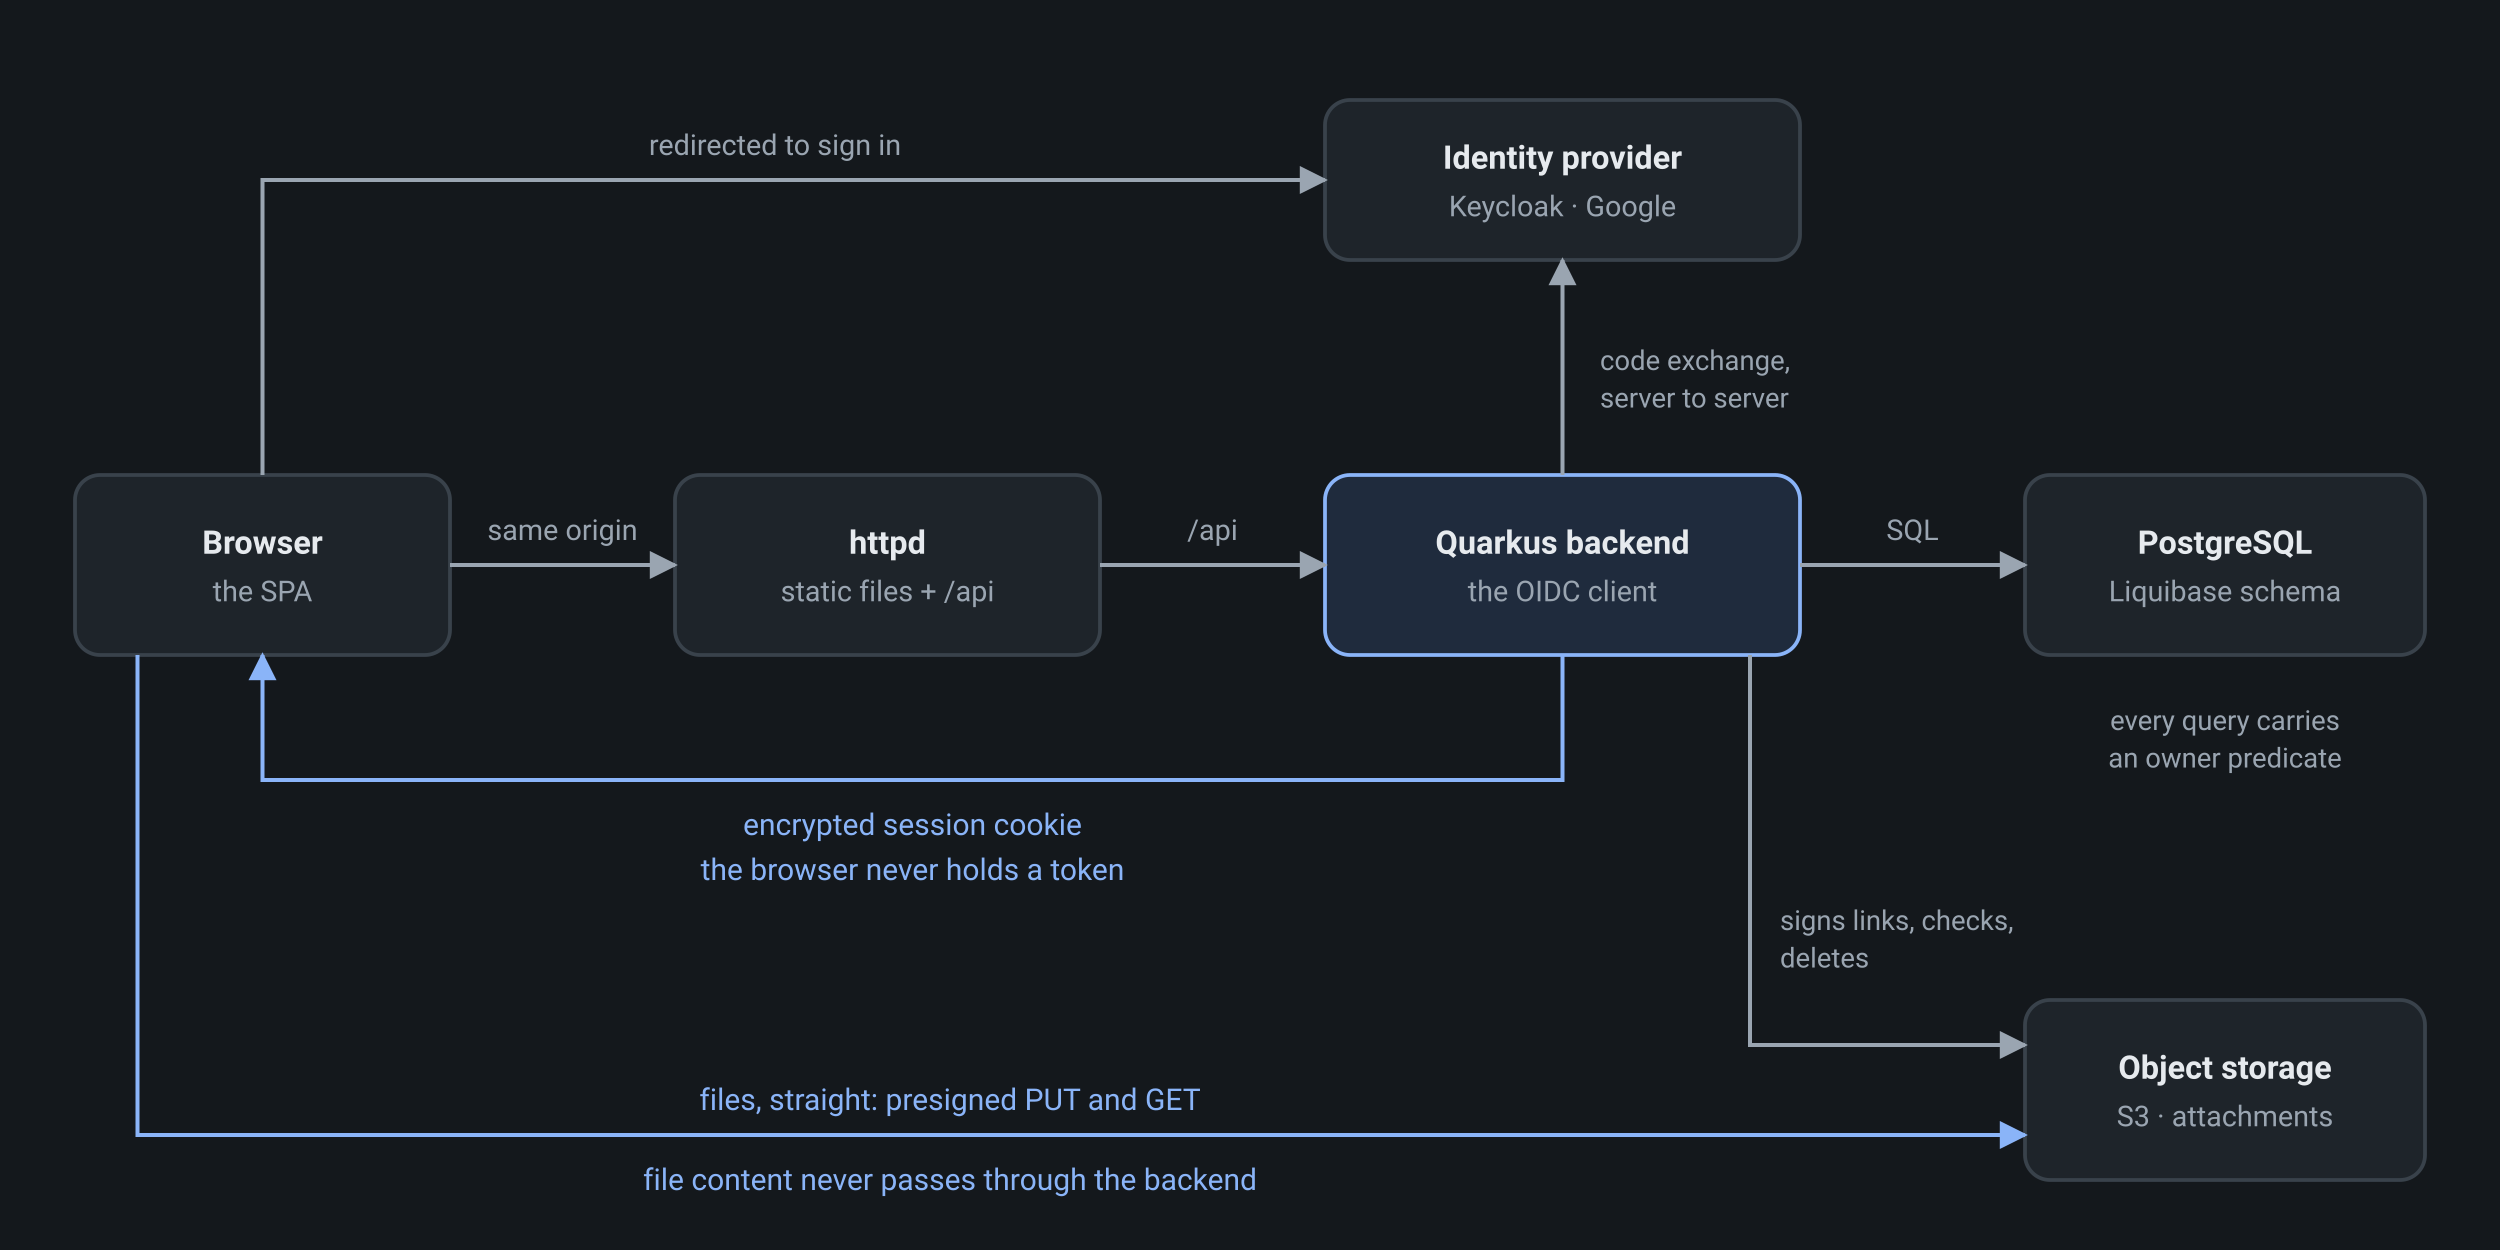
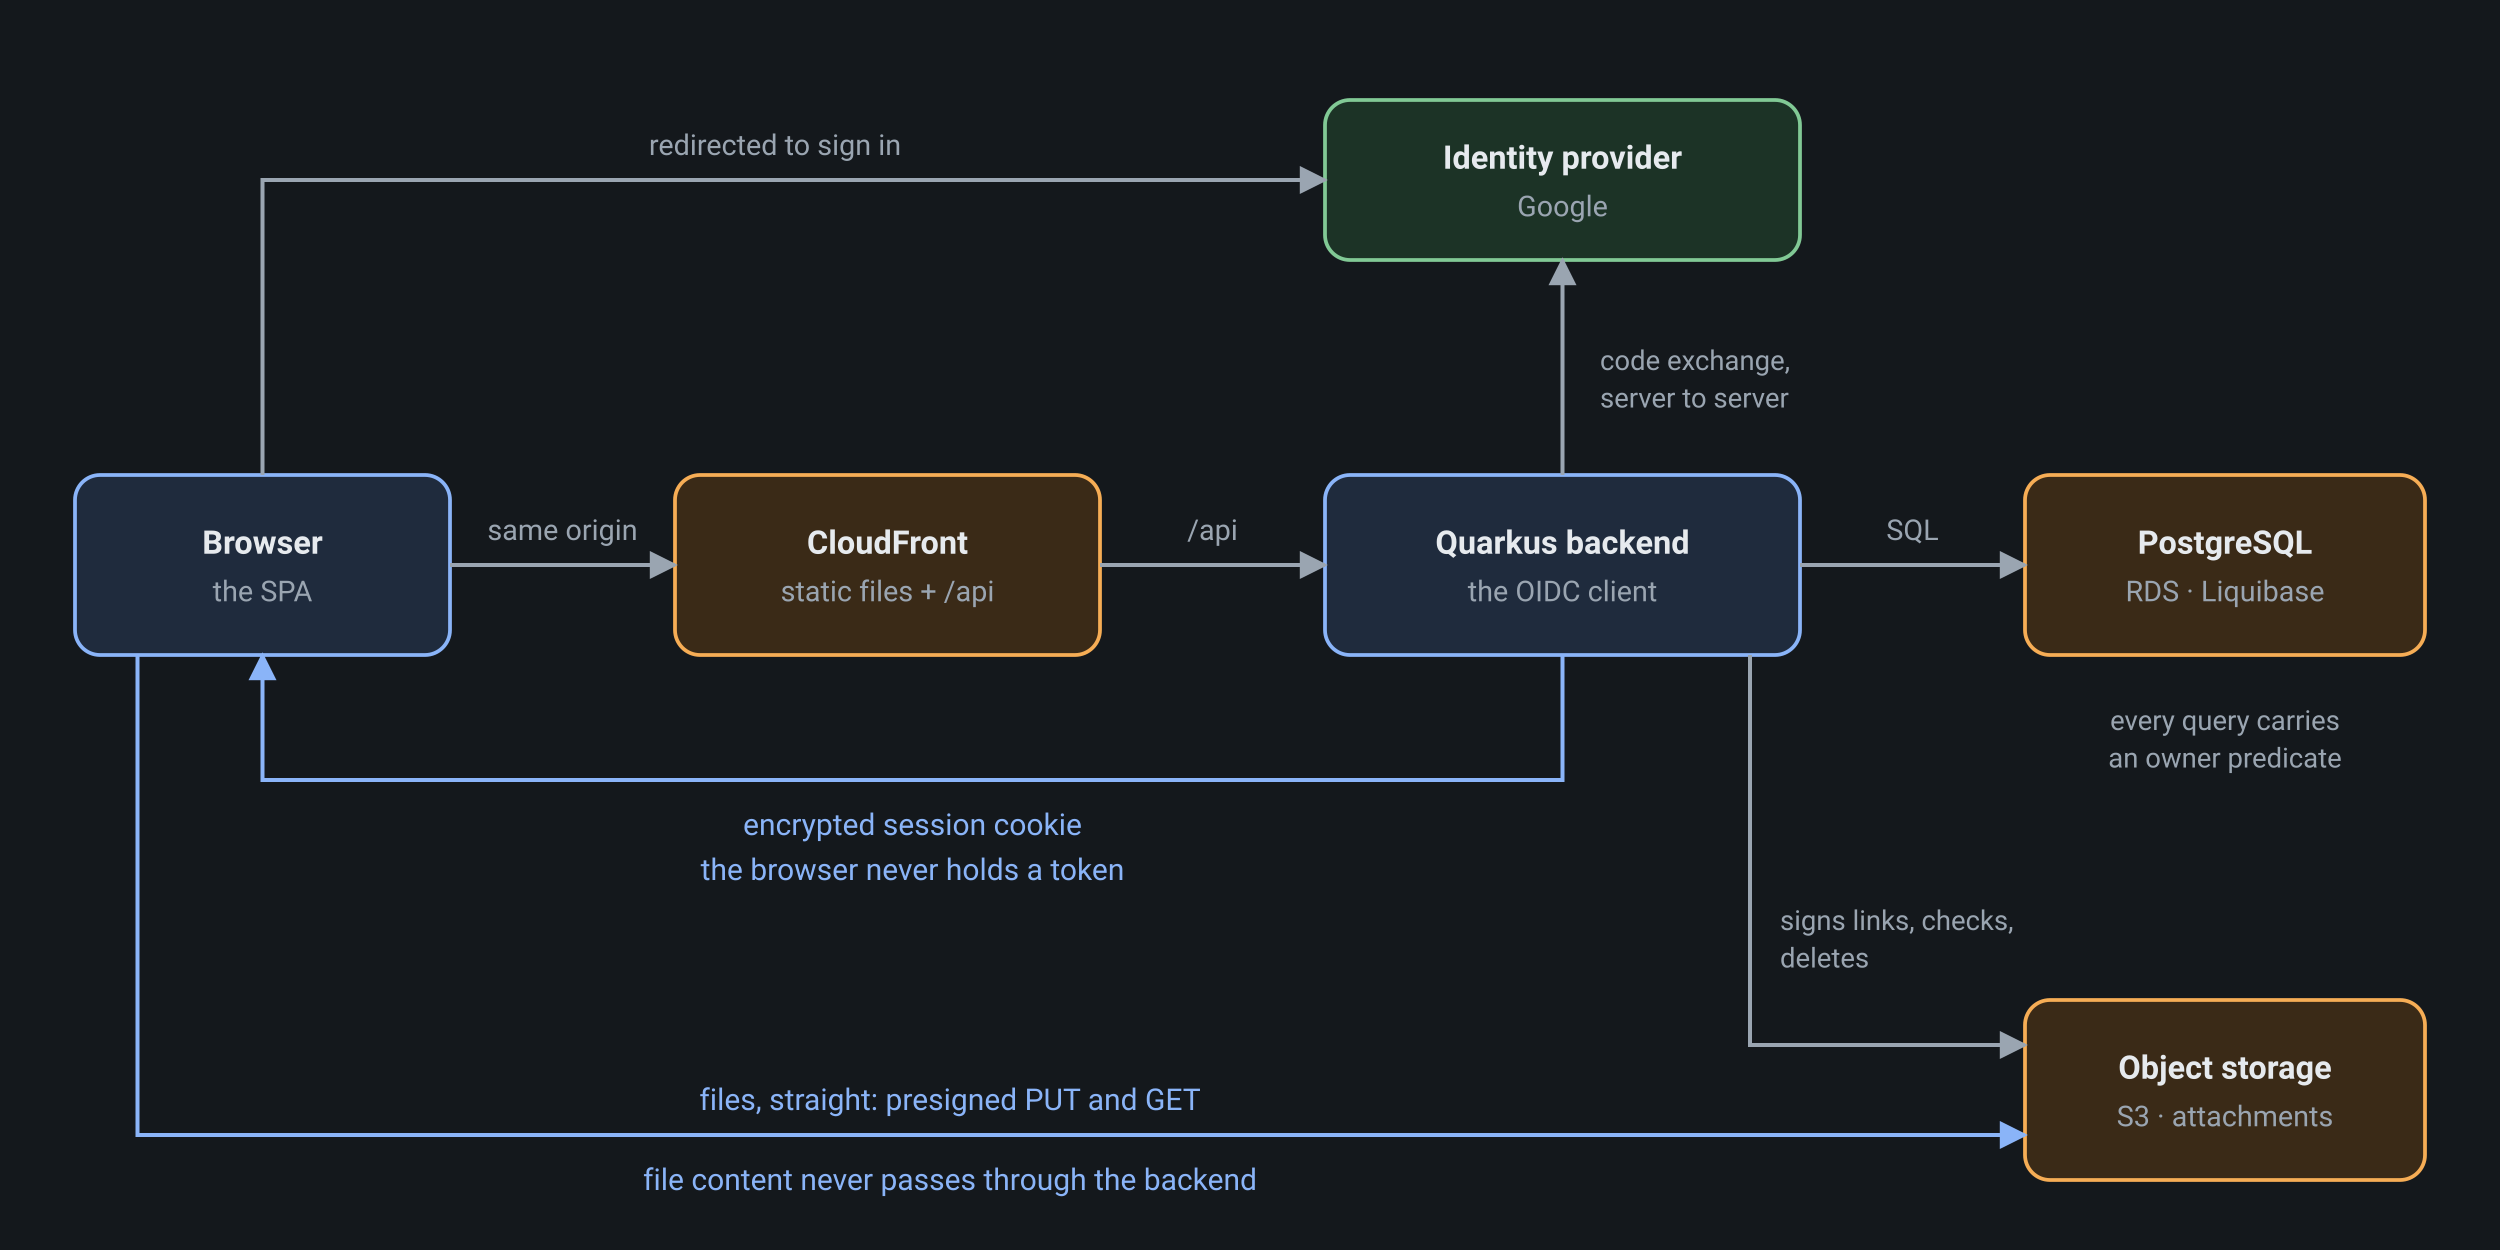
- <svg xmlns="http://www.w3.org/2000/svg" viewBox="0 0 1000 500" width="1000" height="500" role="img" aria-label="The browser talks only to httpd, which serves the app and proxies /api to the Quarkus backend. The backend is the OIDC client: it exchanges the code with the identity provider itself and returns an encrypted session cookie, so the browser never holds a token. Files attached to tasks go straight between the browser and S3 through presigned links the backend signs, so their content never passes through it." font-family="system-ui, -apple-system, BlinkMacSystemFont, 'Segoe UI', Roboto, Helvetica, Arial, sans-serif">
+ <svg xmlns="http://www.w3.org/2000/svg" viewBox="0 0 1000 500" width="1000" height="500" role="img" aria-label="The browser talks only to CloudFront, which serves the app from S3 and passes /api to the Quarkus backend. The backend is the OIDC client: it exchanges the code with the identity provider, Google, itself and returns an encrypted session cookie, so the browser never holds a token. The database is PostgreSQL on RDS. Files attached to tasks go straight between the browser and S3 through presigned links the backend signs, so their content never passes through it." font-family="system-ui, -apple-system, BlinkMacSystemFont, 'Segoe UI', Roboto, Helvetica, Arial, sans-serif">
  <defs>
    <marker id="arrow" viewBox="0 0 10 10" refX="9" refY="5" markerWidth="7" markerHeight="7" orient="auto-start-reverse">
      <path d="M 0 0 L 10 5 L 0 10 z" fill="#9aa5b1" />
    </marker>
    <marker id="arrow-accent" viewBox="0 0 10 10" refX="9" refY="5" markerWidth="7" markerHeight="7" orient="auto-start-reverse">
      <path d="M 0 0 L 10 5 L 0 10 z" fill="#8ab4f8" />
    </marker>
  </defs>
  <rect width="1000" height="500" fill="#14181c" />
-   <rect x="30" y="190" width="150" height="72" rx="10" fill="#1e242a" stroke="#39424b" stroke-width="1.5" />
+   <rect x="30" y="190" width="150" height="72" rx="10" fill="#1f2b3d" stroke="#8ab4f8" stroke-width="1.5" />
  <text x="105.0" y="221.5" text-anchor="middle" font-size="13" font-weight="600" fill="#e6eaee">Browser</text>
  <text x="105.0" y="240.5" text-anchor="middle" font-size="11.5" font-weight="400" fill="#9aa5b1">the SPA</text>
-   <rect x="270" y="190" width="170" height="72" rx="10" fill="#1e242a" stroke="#39424b" stroke-width="1.5" />
-   <text x="355.0" y="221.5" text-anchor="middle" font-size="13" font-weight="600" fill="#e6eaee">httpd</text>
+   <rect x="270" y="190" width="170" height="72" rx="10" fill="#3a2a17" stroke="#f6ad55" stroke-width="1.5" />
+   <text x="355.0" y="221.5" text-anchor="middle" font-size="13" font-weight="600" fill="#e6eaee">CloudFront</text>
  <text x="355.0" y="240.5" text-anchor="middle" font-size="11.5" font-weight="400" fill="#9aa5b1">static files + /api</text>
  <rect x="530" y="190" width="190" height="72" rx="10" fill="#1f2b3d" stroke="#8ab4f8" stroke-width="1.5" />
  <text x="625.0" y="221.5" text-anchor="middle" font-size="13" font-weight="600" fill="#e6eaee">Quarkus backend</text>
  <text x="625.0" y="240.5" text-anchor="middle" font-size="11.5" font-weight="400" fill="#9aa5b1">the OIDC client</text>
-   <rect x="810" y="190" width="160" height="72" rx="10" fill="#1e242a" stroke="#39424b" stroke-width="1.5" />
+   <rect x="810" y="190" width="160" height="72" rx="10" fill="#3a2a17" stroke="#f6ad55" stroke-width="1.5" />
  <text x="890.0" y="221.5" text-anchor="middle" font-size="13" font-weight="600" fill="#e6eaee">PostgreSQL</text>
-   <text x="890.0" y="240.5" text-anchor="middle" font-size="11.5" font-weight="400" fill="#9aa5b1">Liquibase schema</text>
-   <rect x="530" y="40" width="190" height="64" rx="10" fill="#1e242a" stroke="#39424b" stroke-width="1.5" />
+   <text x="890.0" y="240.5" text-anchor="middle" font-size="11.5" font-weight="400" fill="#9aa5b1">RDS · Liquibase</text>
+   <rect x="530" y="40" width="190" height="64" rx="10" fill="#1c3326" stroke="#81c995" stroke-width="1.5" />
  <text x="625.0" y="67.5" text-anchor="middle" font-size="13" font-weight="600" fill="#e6eaee">Identity provider</text>
-   <text x="625.0" y="86.5" text-anchor="middle" font-size="11.5" font-weight="400" fill="#9aa5b1">Keycloak · Google</text>
-   <rect x="810" y="400" width="160" height="72" rx="10" fill="#1e242a" stroke="#39424b" stroke-width="1.5" />
+   <text x="625.0" y="86.5" text-anchor="middle" font-size="11.5" font-weight="400" fill="#9aa5b1">Google</text>
+   <rect x="810" y="400" width="160" height="72" rx="10" fill="#3a2a17" stroke="#f6ad55" stroke-width="1.5" />
  <text x="890.0" y="431.5" text-anchor="middle" font-size="13" font-weight="600" fill="#e6eaee">Object storage</text>
  <text x="890.0" y="450.5" text-anchor="middle" font-size="11.5" font-weight="400" fill="#9aa5b1">S3 · attachments</text>
  <polyline points="180,226 270,226" fill="none" stroke="#9aa5b1" stroke-width="1.6" marker-end="url(#arrow)" />
  <text x="225" y="216" text-anchor="middle" font-size="11.5" fill="#9aa5b1">same origin</text>
  <polyline points="440,226 530,226" fill="none" stroke="#9aa5b1" stroke-width="1.6" marker-end="url(#arrow)" />
  <text x="485" y="216" text-anchor="middle" font-size="11.5" fill="#9aa5b1">/api</text>
  <polyline points="720,226 810,226" fill="none" stroke="#9aa5b1" stroke-width="1.6" marker-end="url(#arrow)" />
  <text x="765" y="216" text-anchor="middle" font-size="11.5" fill="#9aa5b1">SQL</text>
  <text x="890" y="292" text-anchor="middle" font-size="11" fill="#9aa5b1">every query carries</text>
  <text x="890" y="307" text-anchor="middle" font-size="11" fill="#9aa5b1">an owner predicate</text>
  <polyline points="625,190 625,104" fill="none" stroke="#9aa5b1" stroke-width="1.6" marker-end="url(#arrow)" />
  <text x="640" y="148" text-anchor="start" font-size="11" fill="#9aa5b1">code exchange,</text>
  <text x="640" y="163" text-anchor="start" font-size="11" fill="#9aa5b1">server to server</text>
  <polyline points="105,190 105,72 530,72" fill="none" stroke="#9aa5b1" stroke-width="1.6" marker-end="url(#arrow)" />
  <text x="310" y="62" text-anchor="middle" font-size="11.5" fill="#9aa5b1">redirected to sign in</text>
  <polyline points="625,262 625,312 105,312 105,262" fill="none" stroke="#8ab4f8" stroke-width="1.6" marker-end="url(#arrow-accent)" />
  <text x="365" y="334" text-anchor="middle" font-size="12" fill="#8ab4f8">encrypted session cookie</text>
  <text x="365" y="352" text-anchor="middle" font-size="12" fill="#8ab4f8">the browser never holds a token</text>
  <polyline points="700,262 700,418 810,418" fill="none" stroke="#9aa5b1" stroke-width="1.6" marker-end="url(#arrow)" />
  <text x="712" y="372" text-anchor="start" font-size="11" fill="#9aa5b1">signs links, checks,</text>
  <text x="712" y="387" text-anchor="start" font-size="11" fill="#9aa5b1">deletes</text>
  <polyline points="55,262 55,454 810,454" fill="none" stroke="#8ab4f8" stroke-width="1.6" marker-end="url(#arrow-accent)" />
  <text x="380" y="444" text-anchor="middle" font-size="12" fill="#8ab4f8">files, straight: presigned PUT and GET</text>
  <text x="380" y="476" text-anchor="middle" font-size="12" fill="#8ab4f8">file content never passes through the backend</text>
</svg>
